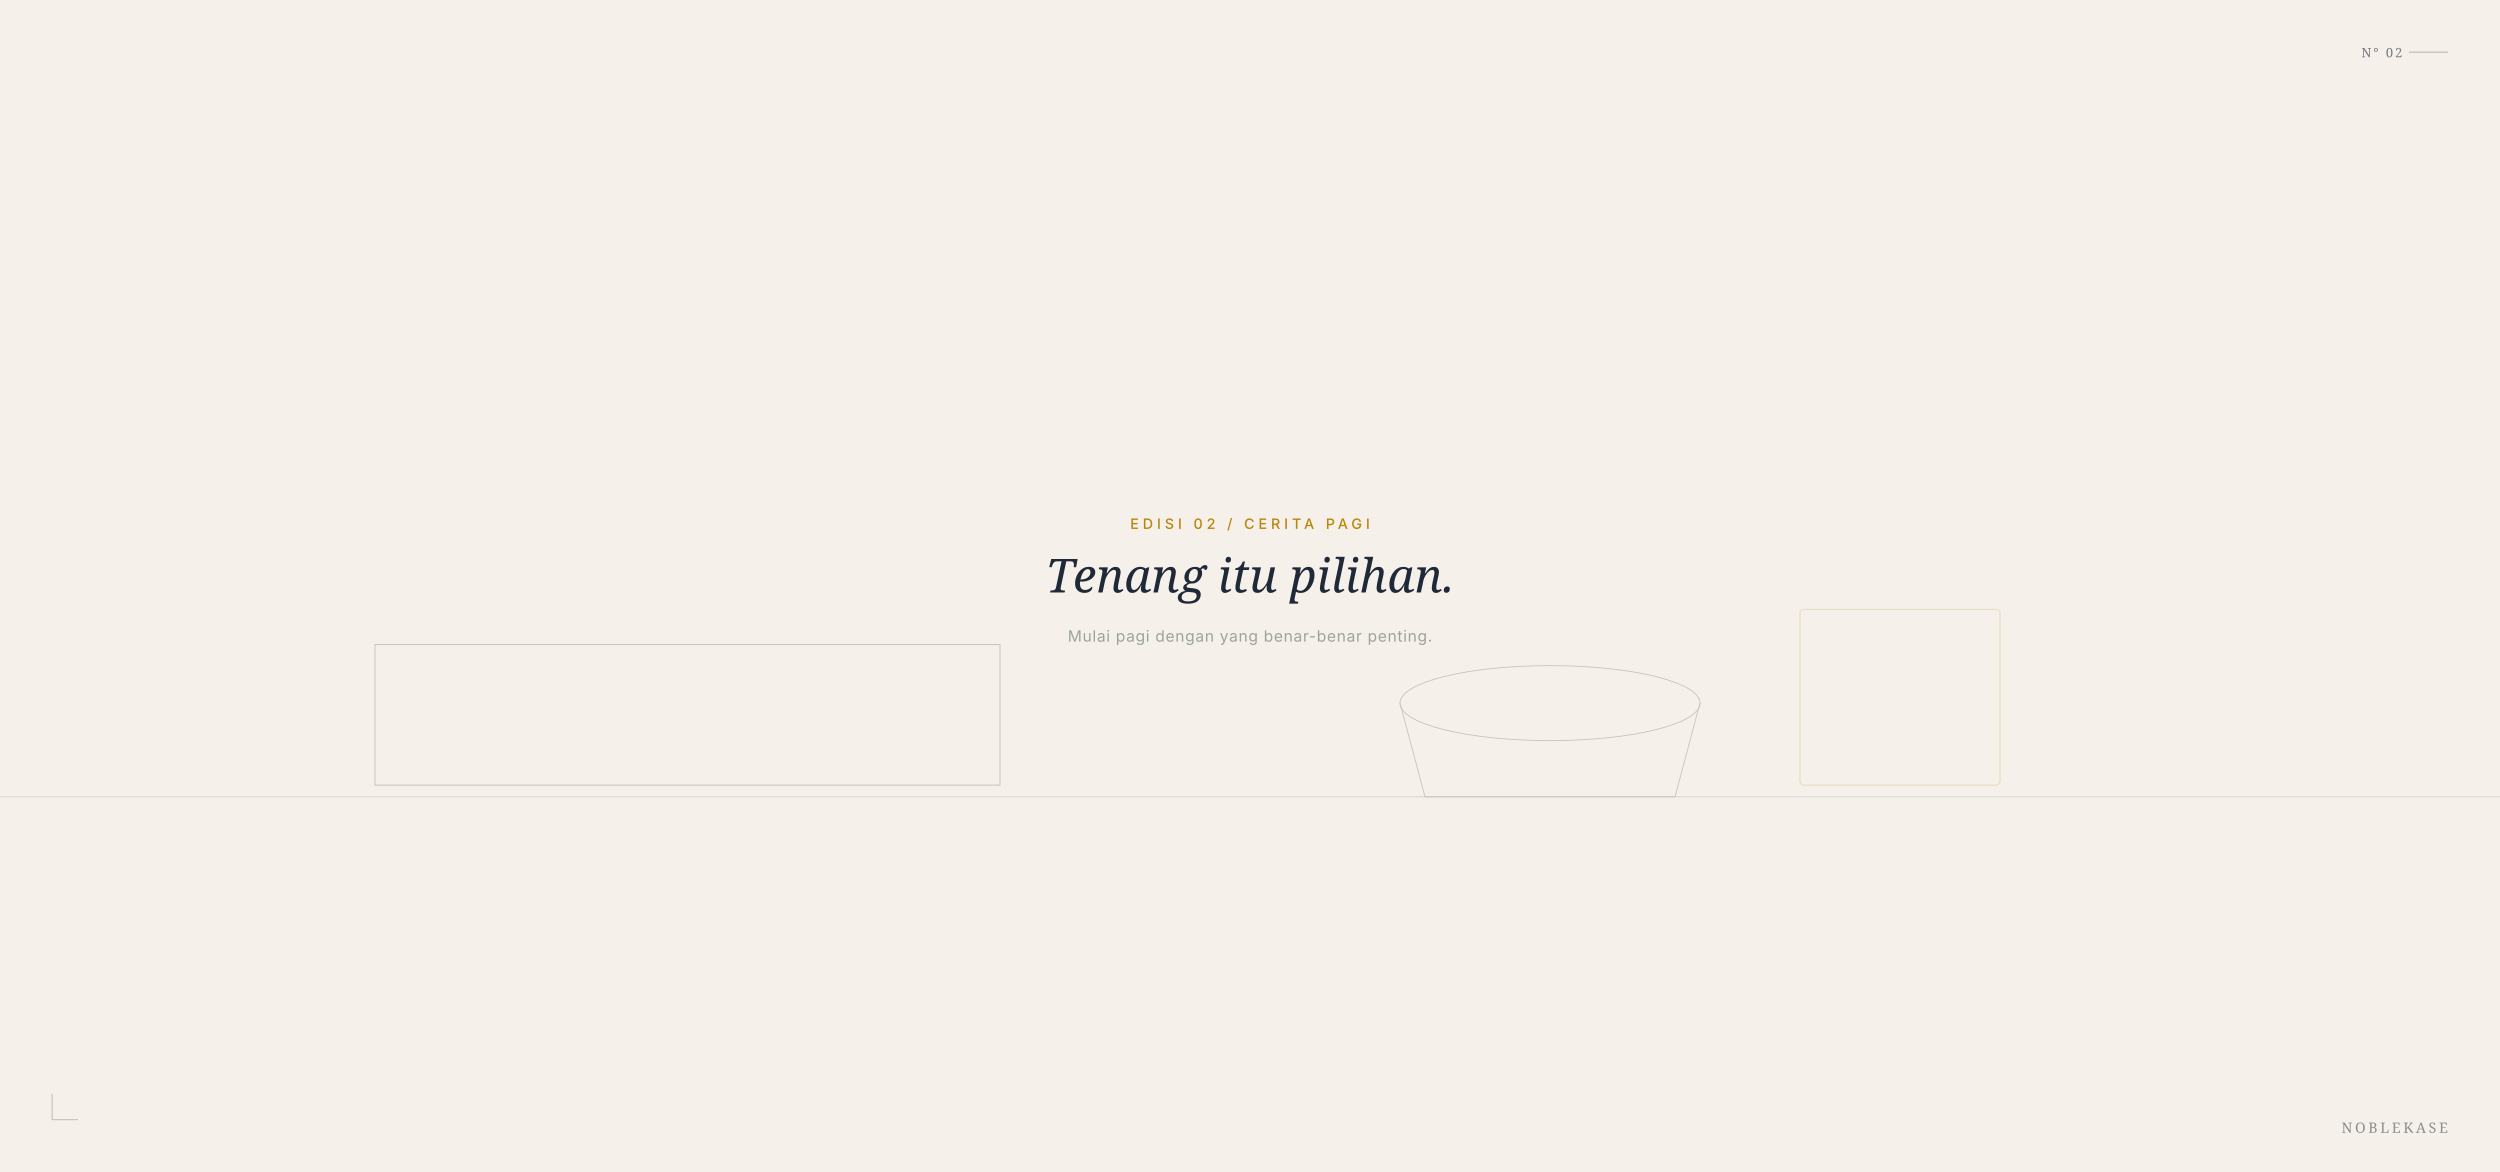
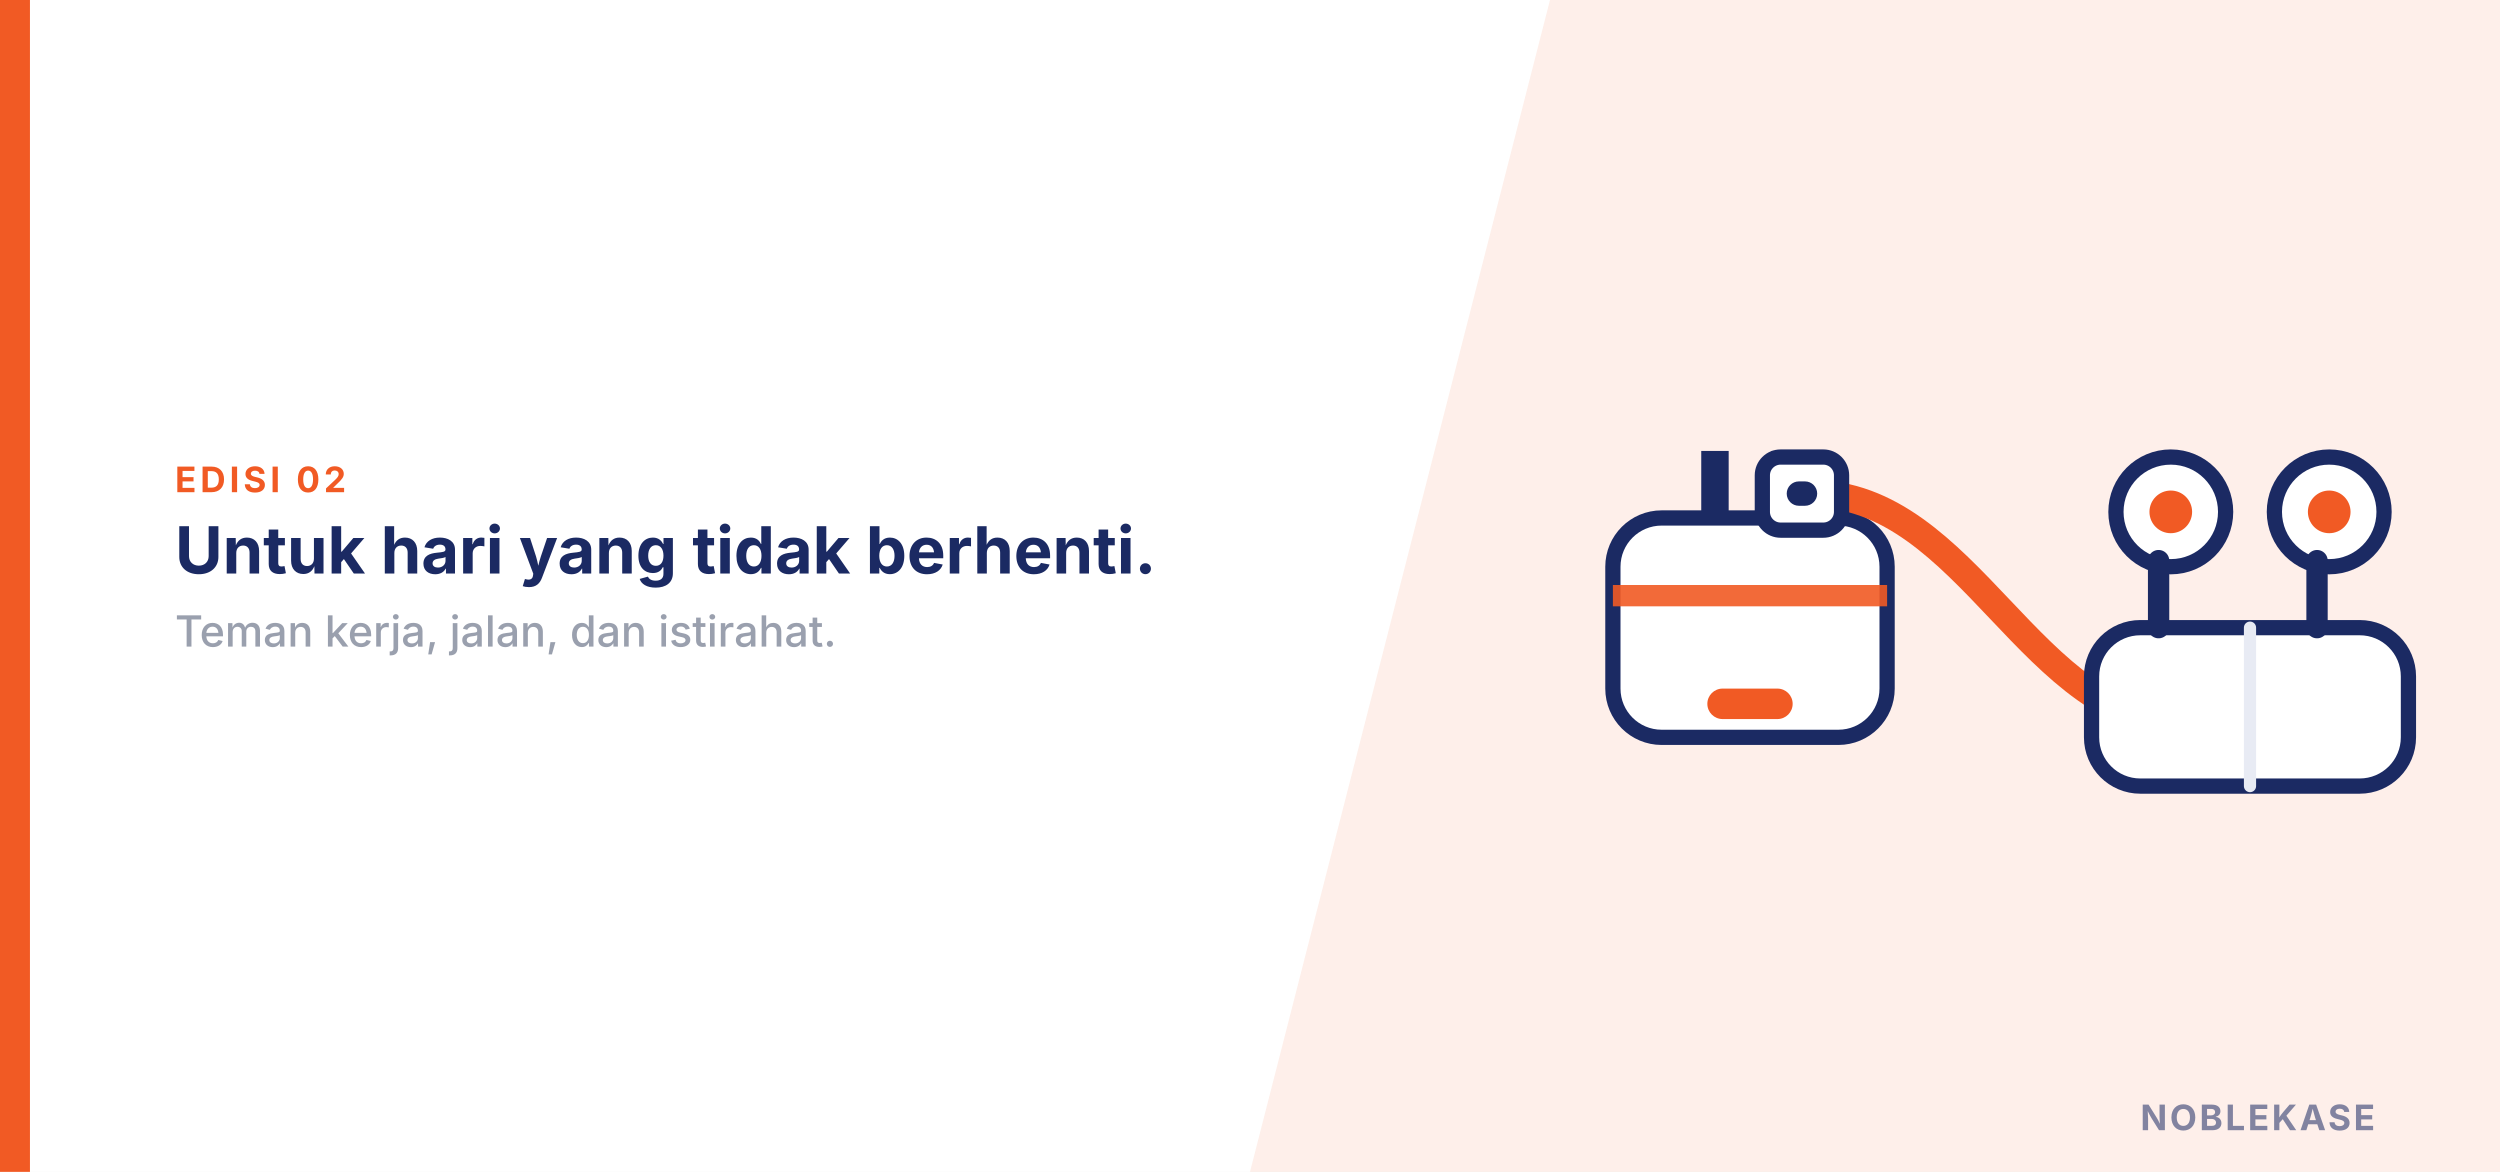
<svg xmlns="http://www.w3.org/2000/svg" viewBox="0 0 1920 900" width="1920" height="900">
-   <rect width="1920" height="900" fill="#F5F1EA" />
-   <g opacity="0.22">
-     <line x1="0" y1="612.0" x2="1920" y2="612.0" stroke="#1F2937" stroke-width="0.5" />
-     <rect x="288.0" y="495" width="480.0" height="108.0" fill="none" stroke="#1F2937" stroke-width="0.8" />
-     <ellipse cx="1190.4" cy="540.0" rx="115.2" ry="28.8" fill="none" stroke="#1F2937" stroke-width="0.7" />
-     <path d="M 1075.2 540.0 L 1094.4 612.0 L 1286.4 612.0 L 1305.6 540.0" fill="none" stroke="#1F2937" stroke-width="0.7" />
-     <rect x="1382.4" y="468.0" width="153.6" height="135.0" rx="3" fill="none" stroke="#B8860B" stroke-width="0.8" />
+   <rect width="1920" height="900" fill="#FFFFFF" />
+   <rect x="0" y="0" width="23" height="900" fill="#F15A24" />
+   <path d="M1190.4,0 L1920,0 L1920,900 L960.0,900 Z" fill="#F15A24" opacity="0.10" />
+   <g transform="translate(1344.0,468.0) scale(2.34)" stroke="#1B2A63" stroke-width="5" fill="none" stroke-linejoin="round" stroke-linecap="round">
+     <rect x="-45" y="-30" width="90" height="72" rx="16" fill="#FFFFFF" />
+     <rect x="-16" y="-52" width="9" height="24" fill="#1B2A63" stroke="none" />
+     <rect x="7" y="-52" width="9" height="24" fill="#1B2A63" stroke="none" />
+     <rect x="-14" y="26" width="28" height="10" rx="5" fill="#F15A24" stroke="none" />
+     <rect x="-45" y="-8" width="90" height="7" fill="#F15A24" stroke="none" opacity="0.9" />
  </g>
-   <text x="960.0" y="406.2" text-anchor="middle" font-family="Inter, system-ui, sans-serif" font-size="11" fill="#B8860B" letter-spacing="3" font-weight="500">EDISI 02 / CERITA PAGI</text>
-   <text x="960.0" y="455.0" text-anchor="middle" font-family="Georgia, serif" font-size="36" fill="#1F2937" font-style="italic">Tenang itu pilihan.</text>
-   <text x="960.0" y="492.8" text-anchor="middle" font-family="Inter, system-ui, sans-serif" font-size="12" fill="#9CA39C" letter-spacing="0.5">Mulai pagi dengan yang benar-benar penting.</text>
-   <g transform="translate(1880, 40)">
-     <line x1="-30" y1="0" x2="0" y2="0" stroke="#1F2937" stroke-width="0.5" opacity="0.5" />
-     <text x="-35" y="4" text-anchor="end" font-family="Georgia, serif" font-size="10" fill="#1F2937" opacity="0.6" letter-spacing="1.5">N° 02</text>
+   <g transform="translate(1536,468.0) scale(2.34)" stroke="#1B2A63" stroke-width="5" fill="none" stroke-linejoin="round" stroke-linecap="round">
+     <path d="M-62,-38 C-10,-38 10,38 62,38" stroke="#F15A24" stroke-width="9" />
+     <rect x="-78" y="-50" width="26" height="24" rx="6" fill="#FFFFFF" />
+     <rect x="52" y="26" width="26" height="24" rx="6" fill="#FFFFFF" />
+     <rect x="-70" y="-42" width="10" height="8" rx="4" fill="#1B2A63" stroke="none" />
+     <rect x="60" y="34" width="10" height="8" rx="4" fill="#1B2A63" stroke="none" />
  </g>
-   <g transform="translate(40, 860)" opacity="0.4">
-     <line x1="0" y1="0" x2="20" y2="0" stroke="#1F2937" stroke-width="0.5" />
-     <line x1="0" y1="0" x2="0" y2="-20" stroke="#1F2937" stroke-width="0.5" />
+   <g transform="translate(1728,468.0) scale(2.34)" stroke="#1B2A63" stroke-width="5" fill="none" stroke-linejoin="round" stroke-linecap="round">
+     <rect x="-52" y="6" width="104" height="52" rx="16" fill="#FFFFFF" />
+     <line x1="0" y1="6" x2="0" y2="58" stroke="#E8EBF4" stroke-width="4" />
+     <circle cx="-26" cy="-32" r="18" fill="#FFFFFF" />
+     <path d="M-30,-16 L-30,6" stroke-width="7" />
+     <circle cx="-26" cy="-32" r="7" fill="#F15A24" stroke="none" />
+     <circle cx="26" cy="-32" r="18" fill="#FFFFFF" />
+     <path d="M22,-16 L22,6" stroke-width="7" />
+     <circle cx="26" cy="-32" r="7" fill="#F15A24" stroke="none" />
  </g>
-   <text x="1880" y="870" text-anchor="end" font-family="Georgia, serif" font-size="11" fill="#1F2937" opacity="0.5" letter-spacing="2">NOBLEKASE</text>
+   <text x="134.4" y="378.0" text-anchor="start" font-family="Inter, Helvetica, Arial, sans-serif" font-size="27" font-weight="700" fill="#F15A24" letter-spacing="3">EDISI 02</text>
+   <text x="134.4" y="440.5" text-anchor="start" font-family="Inter, Helvetica, Arial, sans-serif" font-size="50" font-weight="700" fill="#1B2A63">Untuk hari yang tidak berhenti.</text>
+   <text x="134.4" y="496.6" text-anchor="start" font-family="Inter, Helvetica, Arial, sans-serif" font-size="33" font-weight="500" fill="#9AA0AE">Teman kerja, jalan, dan istirahat.</text>
+   <text x="1824" y="868" text-anchor="end" font-family="Inter, Helvetica, Arial, sans-serif" font-size="27" font-weight="700" fill="#1B2A63" opacity="0.55" letter-spacing="2">NOBLEKASE</text>
</svg>
